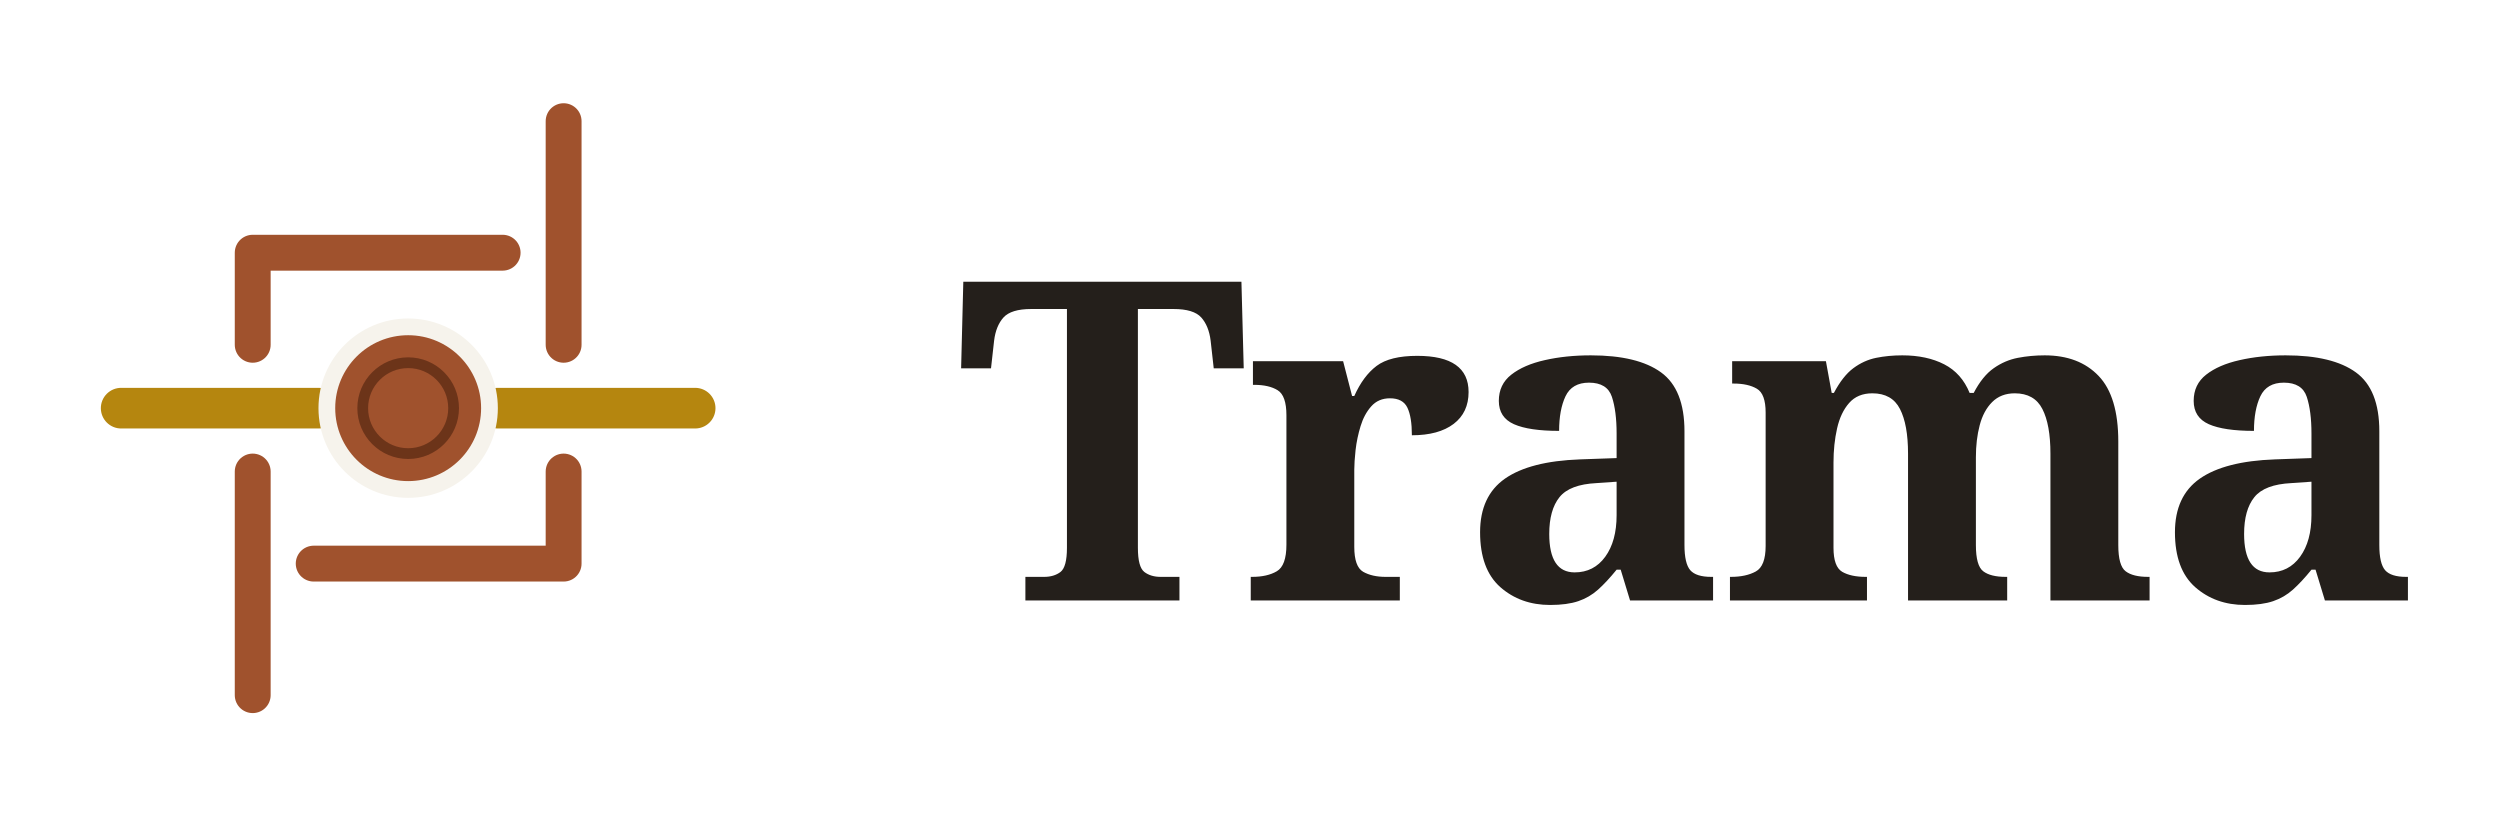
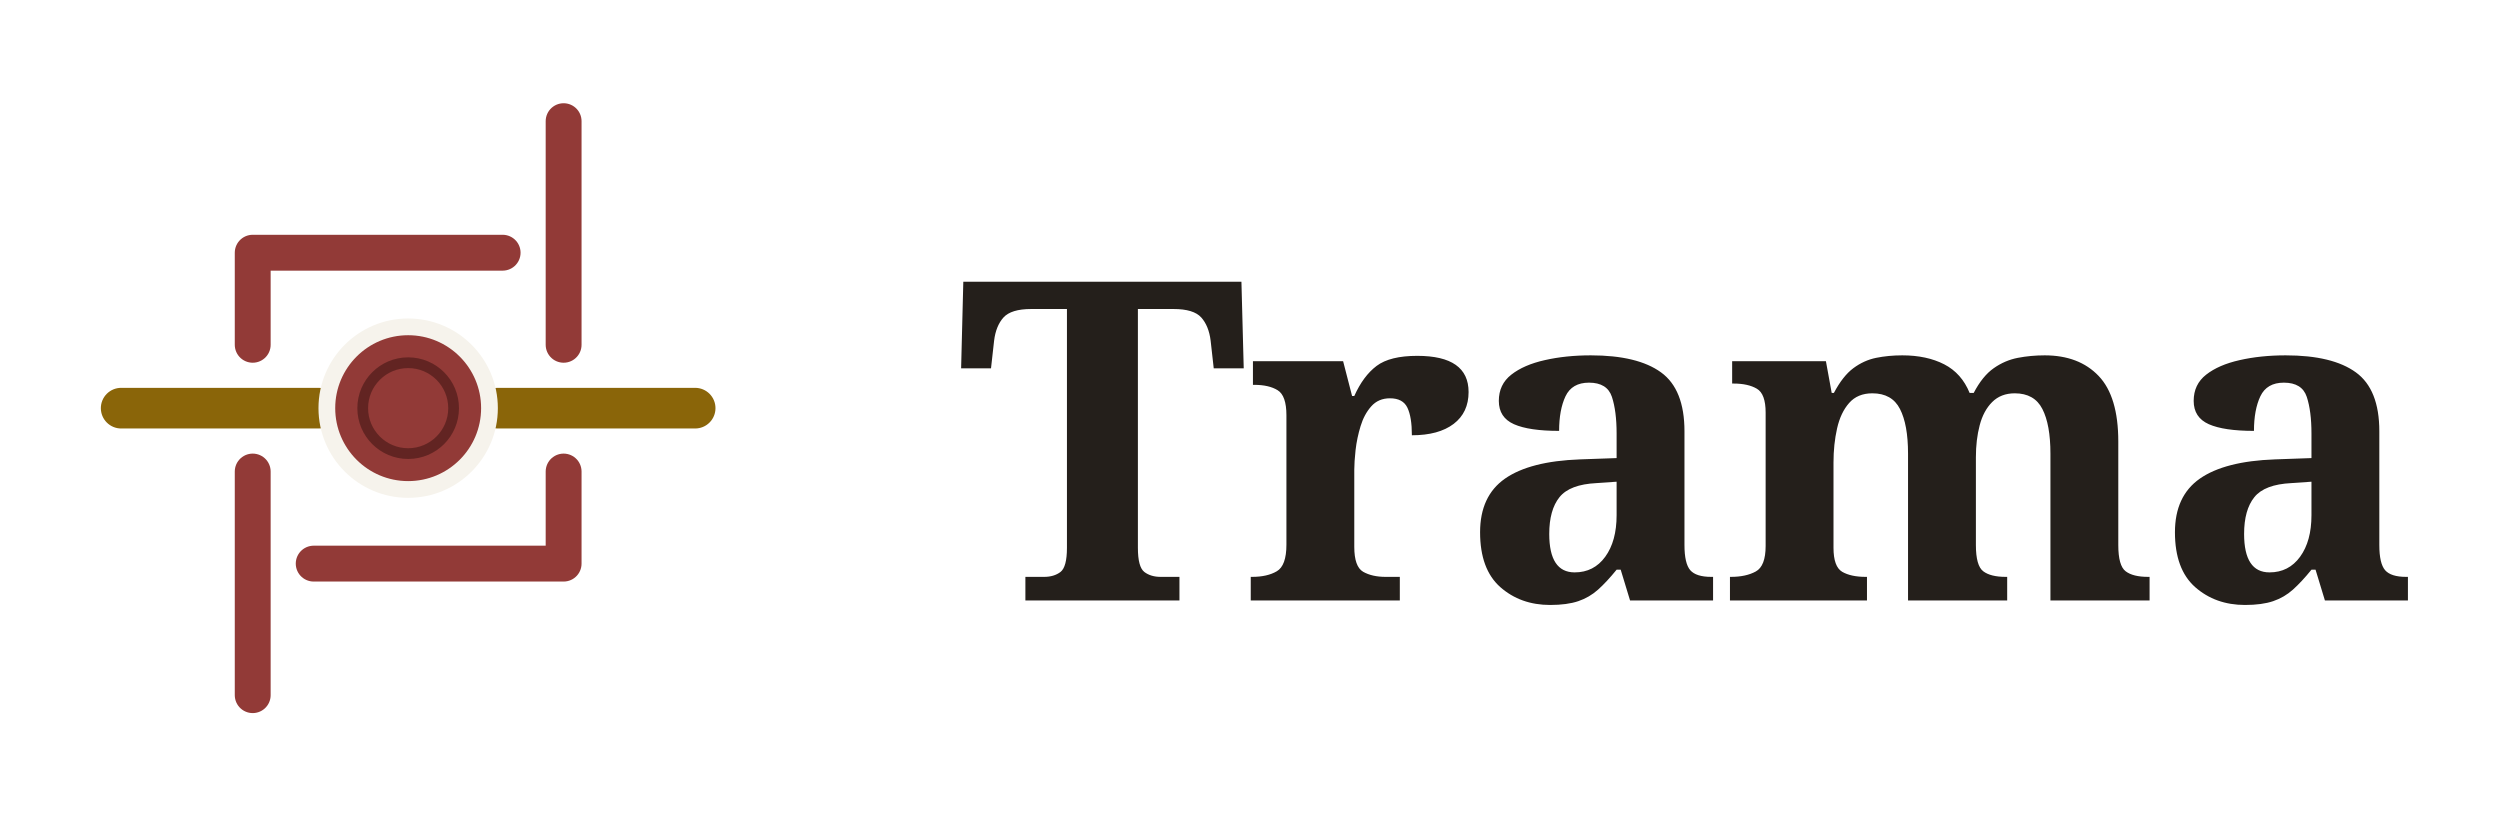
<svg xmlns="http://www.w3.org/2000/svg" viewBox="0 0 392 128" fill="none">
-   <style>.pri{stroke:#a0522d}.warm{stroke:#b5860f}.hub{fill:#a0522d}.ring{stroke:#4a1f0c}.halo{fill:#f6f3ec}.wm{fill:#241f1b}@media(prefers-color-scheme:dark){.pri{stroke:#e0916a}.warm{stroke:#e8bd4f}.hub{fill:#e0916a}.ring{stroke:#1c0f08}.halo{fill:#121012}.wm{fill:#e6e2dd}}</style>
+   <style>.pri{stroke:#923a37}.warm{stroke:#8a6509}.hub{fill:#923a37}.ring{stroke:#431614}.halo{fill:#f6f3ec}.wm{fill:#241f1b}@media(prefers-color-scheme:dark){.pri{stroke:#ff958d}.warm{stroke:#e8bd4f}.hub{fill:#ff958d}.ring{stroke:#180807}.halo{fill:#121012}.wm{fill:#e6e2dd}}</style>
  <g transform="translate(4 4) scale(0.9375)">
    <path d="M38 112 L38 74.6" class="pri" stroke-width="6" stroke-linecap="round" stroke-linejoin="round" />
    <path d="M38 53.4 L38 38 L79.8 38" class="pri" stroke-width="6" stroke-linecap="round" stroke-linejoin="round" />
    <path d="M90 16 L90 53.4" class="pri" stroke-width="6" stroke-linecap="round" stroke-linejoin="round" />
    <path d="M90 74.6 L90 90 L48.2 90" class="pri" stroke-width="6" stroke-linecap="round" stroke-linejoin="round" />
    <path d="M16 64 L49 64" class="warm" stroke-width="6.8" stroke-linecap="round" stroke-linejoin="round" />
    <path d="M79 64 L112 64" class="warm" stroke-width="6.8" stroke-linecap="round" stroke-linejoin="round" />
    <circle cx="64" cy="64" r="15" class="halo" />
    <circle cx="64" cy="64" r="12.2" class="hub" />
    <circle cx="64" cy="64" r="7.6" class="ring" fill="none" stroke-width="1.8" opacity="0.6" />
  </g>
  <text x="150" y="67" dominant-baseline="central" font-family="Fraunces,'Cormorant Garamond',Georgia,serif" font-size="70" font-weight="600" letter-spacing="-1" class="wm">Trama</text>
</svg>
